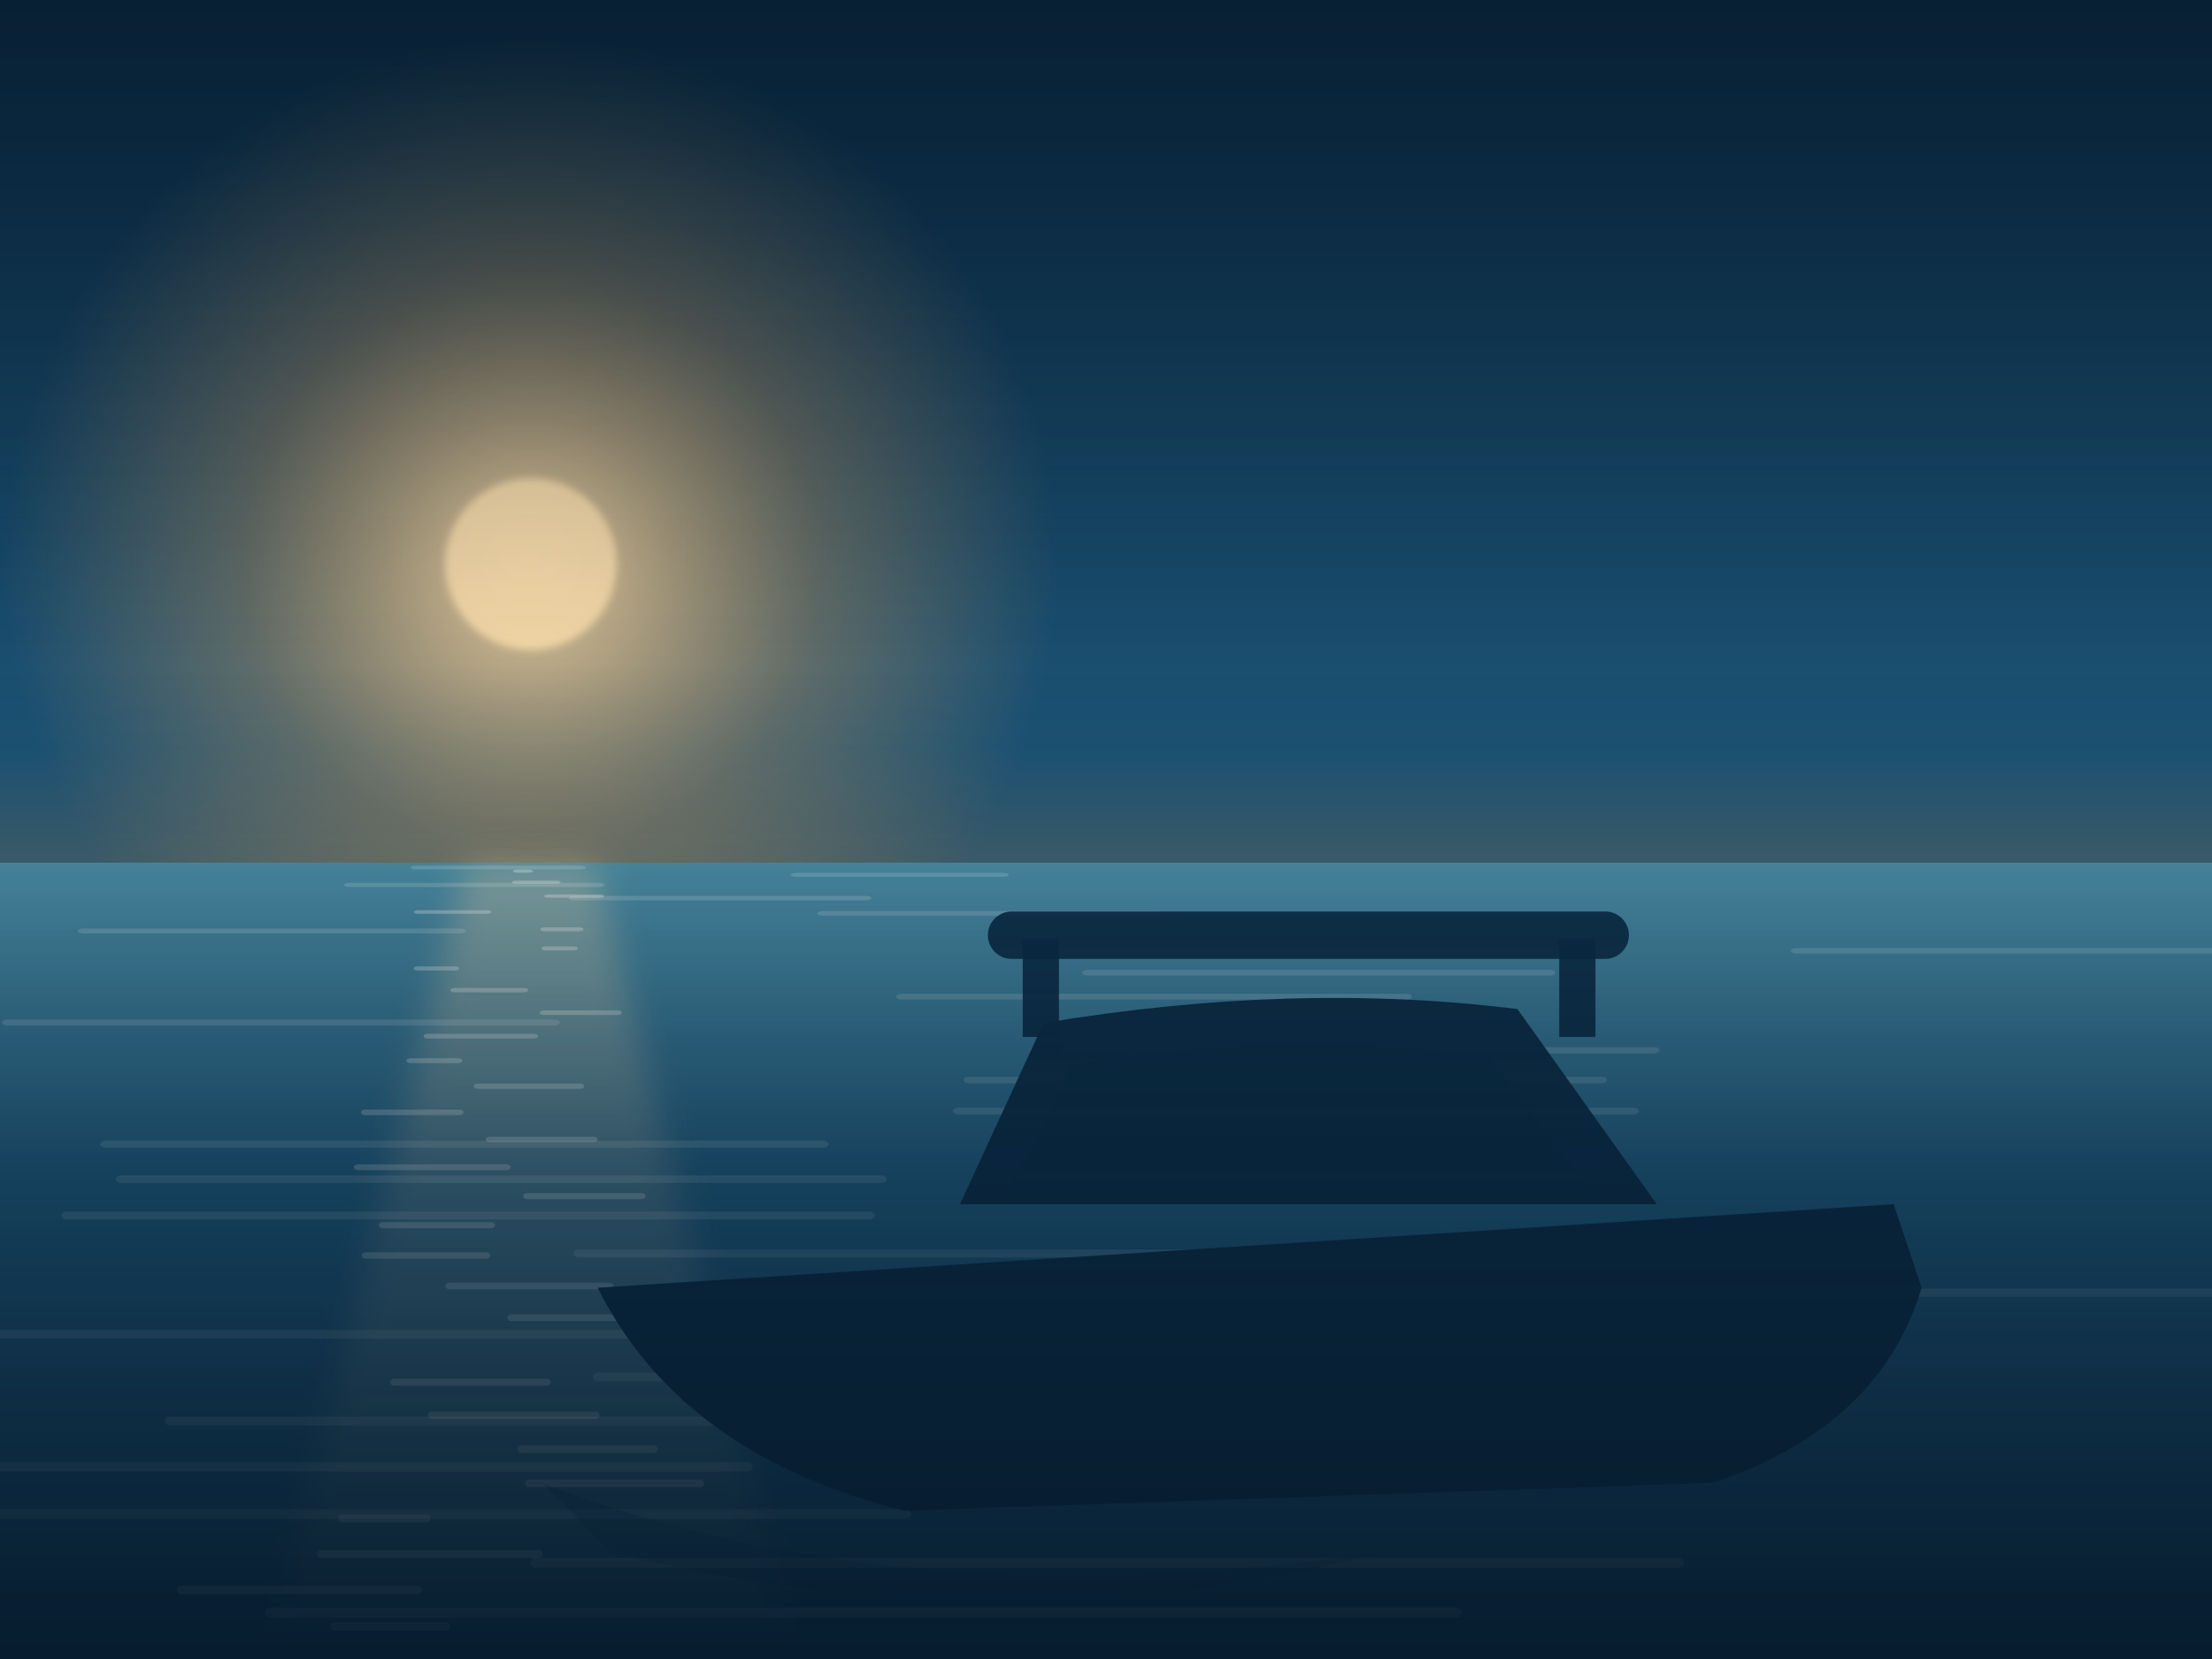
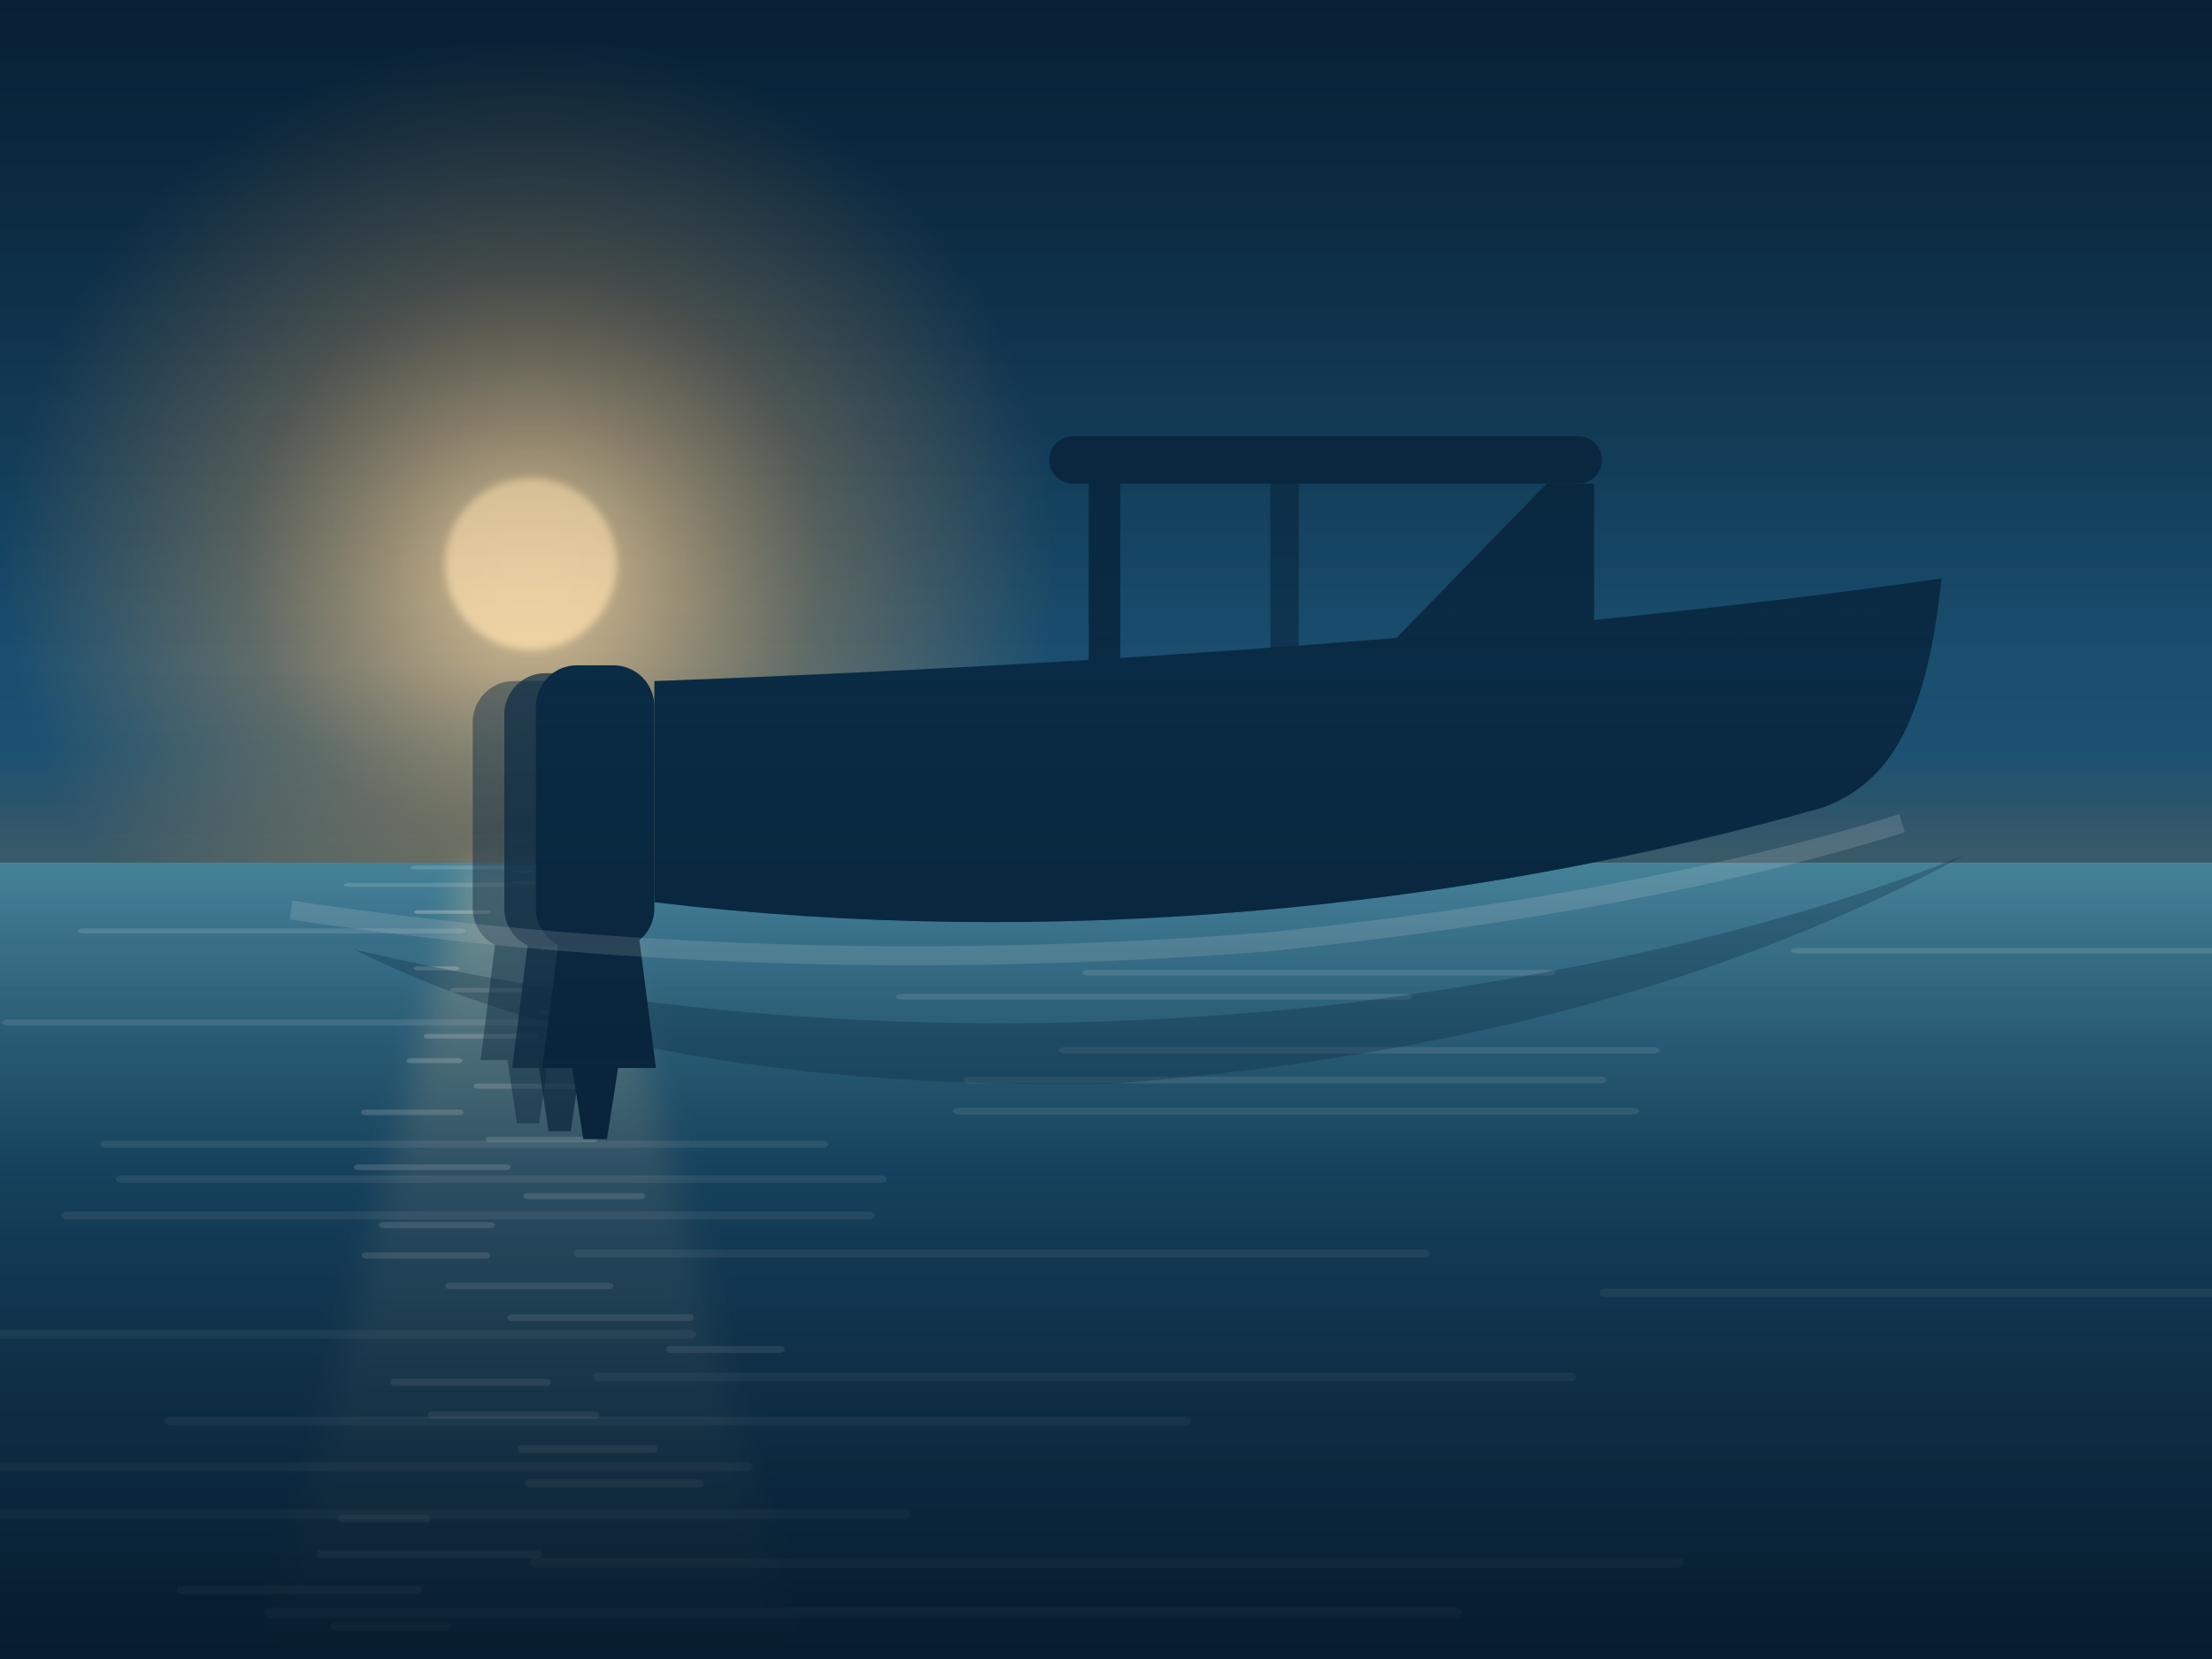
<svg xmlns="http://www.w3.org/2000/svg" viewBox="0 0 800 600" width="800" height="600" role="img">
  <defs>
    <linearGradient id="skygallery4" x1="0" y1="0" x2="0" y2="1">
      <stop offset="0%" stop-color="#0a2b45" />
      <stop offset="45%" stop-color="#1c5375" />
      <stop offset="82%" stop-color="#e0a35c" />
      <stop offset="100%" stop-color="#f6d9a8" />
    </linearGradient>
    <linearGradient id="seagallery4" x1="0" y1="0" x2="0" y2="1">
      <stop offset="0%" stop-color="#4d90a8" />
      <stop offset="40%" stop-color="#1c5375" />
      <stop offset="100%" stop-color="#0a2b45" />
    </linearGradient>
    <radialGradient id="glowgallery4" cx="50%" cy="50%" r="50%">
      <stop offset="0%" stop-color="#f6d9a8" stop-opacity=".95" />
      <stop offset="55%" stop-color="#e0a35c" stop-opacity=".35" />
      <stop offset="100%" stop-color="#e0a35c" stop-opacity="0" />
    </radialGradient>
    <linearGradient id="viggallery4" x1="0" y1="0" x2="0" y2="1">
      <stop offset="0%" stop-color="#04101c" stop-opacity=".42" />
      <stop offset="40%" stop-color="#04101c" stop-opacity="0" />
      <stop offset="100%" stop-color="#04101c" stop-opacity=".55" />
    </linearGradient>
    <linearGradient id="reflgallery4" x1="0" y1="0" x2="0" y2="1">
      <stop offset="0%" stop-color="#f6d9a8" stop-opacity=".34" />
      <stop offset="45%" stop-color="#f6d9a8" stop-opacity=".12" />
      <stop offset="100%" stop-color="#f6d9a8" stop-opacity="0" />
    </linearGradient>
    <filter id="softgallery4" x="-20%" y="-20%" width="140%" height="140%">
      <feGaussianBlur stdDeviation="1.4" />
    </filter>
    <filter id="blurgallery4" x="-25%" y="-25%" width="150%" height="150%">
      <feGaussianBlur stdDeviation="6" />
    </filter>
  </defs>
  <rect width="800" height="600" fill="url(#skygallery4)" />
  <circle cx="192" cy="204" r="192" fill="url(#glowgallery4)" />
  <circle cx="192" cy="204" r="31" fill="#f6d9a8" opacity=".9" filter="url(#softgallery4)" />
  <rect x="0" y="312" width="800" height="288" fill="url(#seagallery4)" />
  <path d="M169 312 L215 312 L288 600 L96 600 Z" fill="url(#reflgallery4)" filter="url(#blurgallery4)" />
  <rect x="185.5" y="314.5" width="7.3" height="1.1" rx="1.5" fill="#ffffff" opacity="0.340" />
  <rect x="185.2" y="318.5" width="17.6" height="1.1" rx="1.5" fill="#ffffff" opacity="0.330" />
  <rect x="196.8" y="323.5" width="21.7" height="1.2" rx="1.5" fill="#ffffff" opacity="0.320" />
  <rect x="149.7" y="329.2" width="28.0" height="1.3" rx="1.5" fill="#ffffff" opacity="0.310" />
  <rect x="195.4" y="335.4" width="15.6" height="1.4" rx="1.5" fill="#ffffff" opacity="0.300" />
  <rect x="195.8" y="342.3" width="13.2" height="1.4" rx="1.5" fill="#ffffff" opacity="0.290" />
  <rect x="149.6" y="349.5" width="16.5" height="1.5" rx="1.5" fill="#ffffff" opacity="0.280" />
  <rect x="162.9" y="357.3" width="28.1" height="1.6" rx="1.5" fill="#ffffff" opacity="0.270" />
  <rect x="195.2" y="365.4" width="29.7" height="1.7" rx="1.5" fill="#ffffff" opacity="0.260" />
  <rect x="153.2" y="373.9" width="41.4" height="1.7" rx="1.5" fill="#ffffff" opacity="0.250" />
  <rect x="147.0" y="382.7" width="20.2" height="1.8" rx="1.5" fill="#ffffff" opacity="0.240" />
  <rect x="171.3" y="391.9" width="40.0" height="1.9" rx="1.5" fill="#ffffff" opacity="0.230" />
  <rect x="130.6" y="401.3" width="37.0" height="2.0" rx="1.5" fill="#ffffff" opacity="0.220" />
  <rect x="175.7" y="411.1" width="40.4" height="2.0" rx="1.5" fill="#ffffff" opacity="0.210" />
  <rect x="128.0" y="421.1" width="56.7" height="2.1" rx="1.5" fill="#ffffff" opacity="0.200" />
  <rect x="189.2" y="431.5" width="44.3" height="2.2" rx="1.5" fill="#ffffff" opacity="0.190" />
  <rect x="137.0" y="442.0" width="42.0" height="2.2" rx="1.5" fill="#ffffff" opacity="0.180" />
  <rect x="130.8" y="452.9" width="46.5" height="2.3" rx="1.5" fill="#ffffff" opacity="0.170" />
  <rect x="161.1" y="463.9" width="60.8" height="2.4" rx="1.5" fill="#ffffff" opacity="0.160" />
  <rect x="183.5" y="475.3" width="67.4" height="2.5" rx="1.5" fill="#ffffff" opacity="0.150" />
  <rect x="240.8" y="486.8" width="43.0" height="2.5" rx="1.5" fill="#ffffff" opacity="0.140" />
  <rect x="141.1" y="498.6" width="58.1" height="2.6" rx="1.5" fill="#ffffff" opacity="0.130" />
  <rect x="154.7" y="510.5" width="62.1" height="2.7" rx="1.5" fill="#ffffff" opacity="0.120" />
  <rect x="187.2" y="522.7" width="50.6" height="2.8" rx="1.5" fill="#ffffff" opacity="0.110" />
  <rect x="189.9" y="535.1" width="64.7" height="2.8" rx="1.5" fill="#ffffff" opacity="0.100" />
  <rect x="122.3" y="547.7" width="33.4" height="2.9" rx="1.5" fill="#ffffff" opacity="0.090" />
  <rect x="114.6" y="560.5" width="81.7" height="3.0" rx="1.5" fill="#ffffff" opacity="0.080" />
  <rect x="64.0" y="573.5" width="88.6" height="3.1" rx="1.5" fill="#ffffff" opacity="0.070" />
  <rect x="119.4" y="586.7" width="43.4" height="3.1" rx="1.5" fill="#ffffff" opacity="0.060" />
  <rect x="96.1" y="600.0" width="93.1" height="3.2" rx="1.5" fill="#ffffff" opacity="0.050" />
  <rect x="148.5" y="313.1" width="63.4" height="1.3" rx="2" fill="#ffffff" opacity="0.185" />
  <rect x="286.0" y="315.7" width="78.8" height="1.4" rx="2" fill="#ffffff" opacity="0.179" />
  <rect x="124.4" y="319.3" width="94.2" height="1.5" rx="2" fill="#ffffff" opacity="0.174" />
  <rect x="205.7" y="324.0" width="109.5" height="1.6" rx="2" fill="#ffffff" opacity="0.168" />
  <rect x="295.6" y="329.5" width="124.9" height="1.7" rx="2" fill="#ffffff" opacity="0.163" />
  <rect x="28.1" y="335.8" width="140.3" height="1.8" rx="2" fill="#ffffff" opacity="0.158" />
  <rect x="647.7" y="342.9" width="155.7" height="1.9" rx="2" fill="#ffffff" opacity="0.152" />
  <rect x="391.4" y="350.8" width="171.1" height="2.0" rx="2" fill="#ffffff" opacity="0.147" />
  <rect x="324.1" y="359.4" width="186.5" height="2.1" rx="2" fill="#ffffff" opacity="0.142" />
  <rect x="0.7" y="368.7" width="201.8" height="2.2" rx="2" fill="#ffffff" opacity="0.136" />
  <rect x="383.0" y="378.7" width="217.2" height="2.3" rx="2" fill="#ffffff" opacity="0.131" />
  <rect x="348.5" y="389.4" width="232.6" height="2.4" rx="2" fill="#ffffff" opacity="0.125" />
  <rect x="344.7" y="400.6" width="248.0" height="2.5" rx="2" fill="#ffffff" opacity="0.120" />
  <rect x="36.2" y="412.5" width="263.4" height="2.6" rx="2" fill="#ffffff" opacity="0.115" />
  <rect x="41.9" y="425.1" width="278.8" height="2.7" rx="2" fill="#ffffff" opacity="0.109" />
  <rect x="22.2" y="438.2" width="294.2" height="2.8" rx="2" fill="#ffffff" opacity="0.104" />
  <rect x="207.5" y="451.9" width="309.5" height="2.9" rx="2" fill="#ffffff" opacity="0.098" />
  <rect x="578.5" y="466.1" width="324.9" height="3.0" rx="2" fill="#ffffff" opacity="0.093" />
  <rect x="-88.5" y="481.0" width="340.3" height="3.1" rx="2" fill="#ffffff" opacity="0.088" />
  <rect x="214.4" y="496.4" width="355.7" height="3.2" rx="2" fill="#ffffff" opacity="0.082" />
  <rect x="59.6" y="512.3" width="371.1" height="3.3" rx="2" fill="#ffffff" opacity="0.077" />
  <rect x="-114.3" y="528.8" width="386.5" height="3.4" rx="2" fill="#ffffff" opacity="0.072" />
  <rect x="-72.4" y="545.8" width="401.8" height="3.5" rx="2" fill="#ffffff" opacity="0.066" />
  <rect x="191.8" y="563.4" width="417.2" height="3.6" rx="2" fill="#ffffff" opacity="0.061" />
  <rect x="96.0" y="581.4" width="432.6" height="3.7" rx="2" fill="#ffffff" opacity="0.055" />
  <rect x="-73.3" y="600.0" width="448.0" height="3.8" rx="2" fill="#ffffff" opacity="0.050" />
-   <g transform="translate(196.0,284.3) scale(5.04)" fill="#0a2b45">
-     <path d="M4 36 L97 30 L99 36 Q96 46 84 50 L26 52 Q10 48 4 36 Z" />
-     <path d="M30 30 L36 17 Q54 14 70 16 L80 30 Z" opacity=".96" />
-     <path d="M33 30 L38 20 Q54 17.5 68 19.5 L76 30 Z" opacity=".55" />
-     <rect x="32" y="9" width="46" height="3.4" rx="1.7" opacity=".92" />
-     <rect x="34.5" y="11" width="2.6" height="7" opacity=".92" />
-     <rect x="73" y="11" width="2.6" height="7" opacity=".92" />
-     <path d="M0 50 Q26 60 60 55 Q34 62 5 55 Z" opacity=".3" />
+   <g transform="translate(162.4,92.1) scale(5.712)" fill="#0a2b45">
+     <g opacity=".45">
+       <rect x="1.5" y="27" width="7" height="17" rx="2.6" />
+       <path d="M3 43 h4.5 l1 8 h-2.2 l-.6 4 h-1.4 l-.6 -4 h-1.7 z" />
+     </g>
+     <g opacity=".7">
+       <rect x="3.5" y="26.5" width="7" height="17.5" rx="2.6" />
+       <path d="M5 43.5 h4.5 l1 8 h-2.2 l-.6 4 h-1.4 l-.6 -4 h-1.7 z" />
+     </g>
+     <rect x="5.5" y="26" width="7.5" height="18" rx="2.6" />
+     <path d="M7 43 h5 l1.1 8.5 h-2.4 l-.7 4.5 h-1.5 l-.7 -4.5 h-1.9 z" />
+     <path d="M13 27 L13 41                C 38 44, 64 41.5, 87 35                C 91 33.5, 93.5 30, 94.5 20.5                C 70 24, 40 26, 13 27 Z" />
+     <path d="M13 41 C 38 44, 64 41.5, 87 35 L 86 32.8                C 64 39.3, 38 41.8, 13 38.8 Z" opacity=".45" />
+     <path d="M62 31.5 L78 29.5 L77 32 L61 33.5 Z" opacity=".35" />
+     <rect x="38" y="11.5" width="35" height="3" rx="1.5" />
+     <rect x="40.5" y="14" width="2" height="12.5" />
+     <rect x="52" y="14" width="1.8" height="12.5" opacity=".7" />
+     <path d="M58 26.3 L69.5 14.5 L72.5 14.5 L72.5 25.6 Z" />
+     <path d="M60.5 25.4 L69.5 16 L70.8 16 L70.8 25 Z" opacity=".4" />
+     <path d="M76 25 L92 21.5" stroke="#0a2b45" stroke-width="1.1" opacity=".55" fill="none" />
+     <path d="M-6 44 Q24 51 56 47.5 Q80 44.5 96 38 Q74 50 42 52.5 Q12 53 -6 44 Z" opacity=".3" />
+     <path d="M-10 41.5 Q20 46 52 43.5 Q76 41 92 36" stroke="#ffffff" stroke-width="1.2" opacity=".16" fill="none" />
  </g>
  <rect width="800" height="600" fill="url(#viggallery4)" />
</svg>
